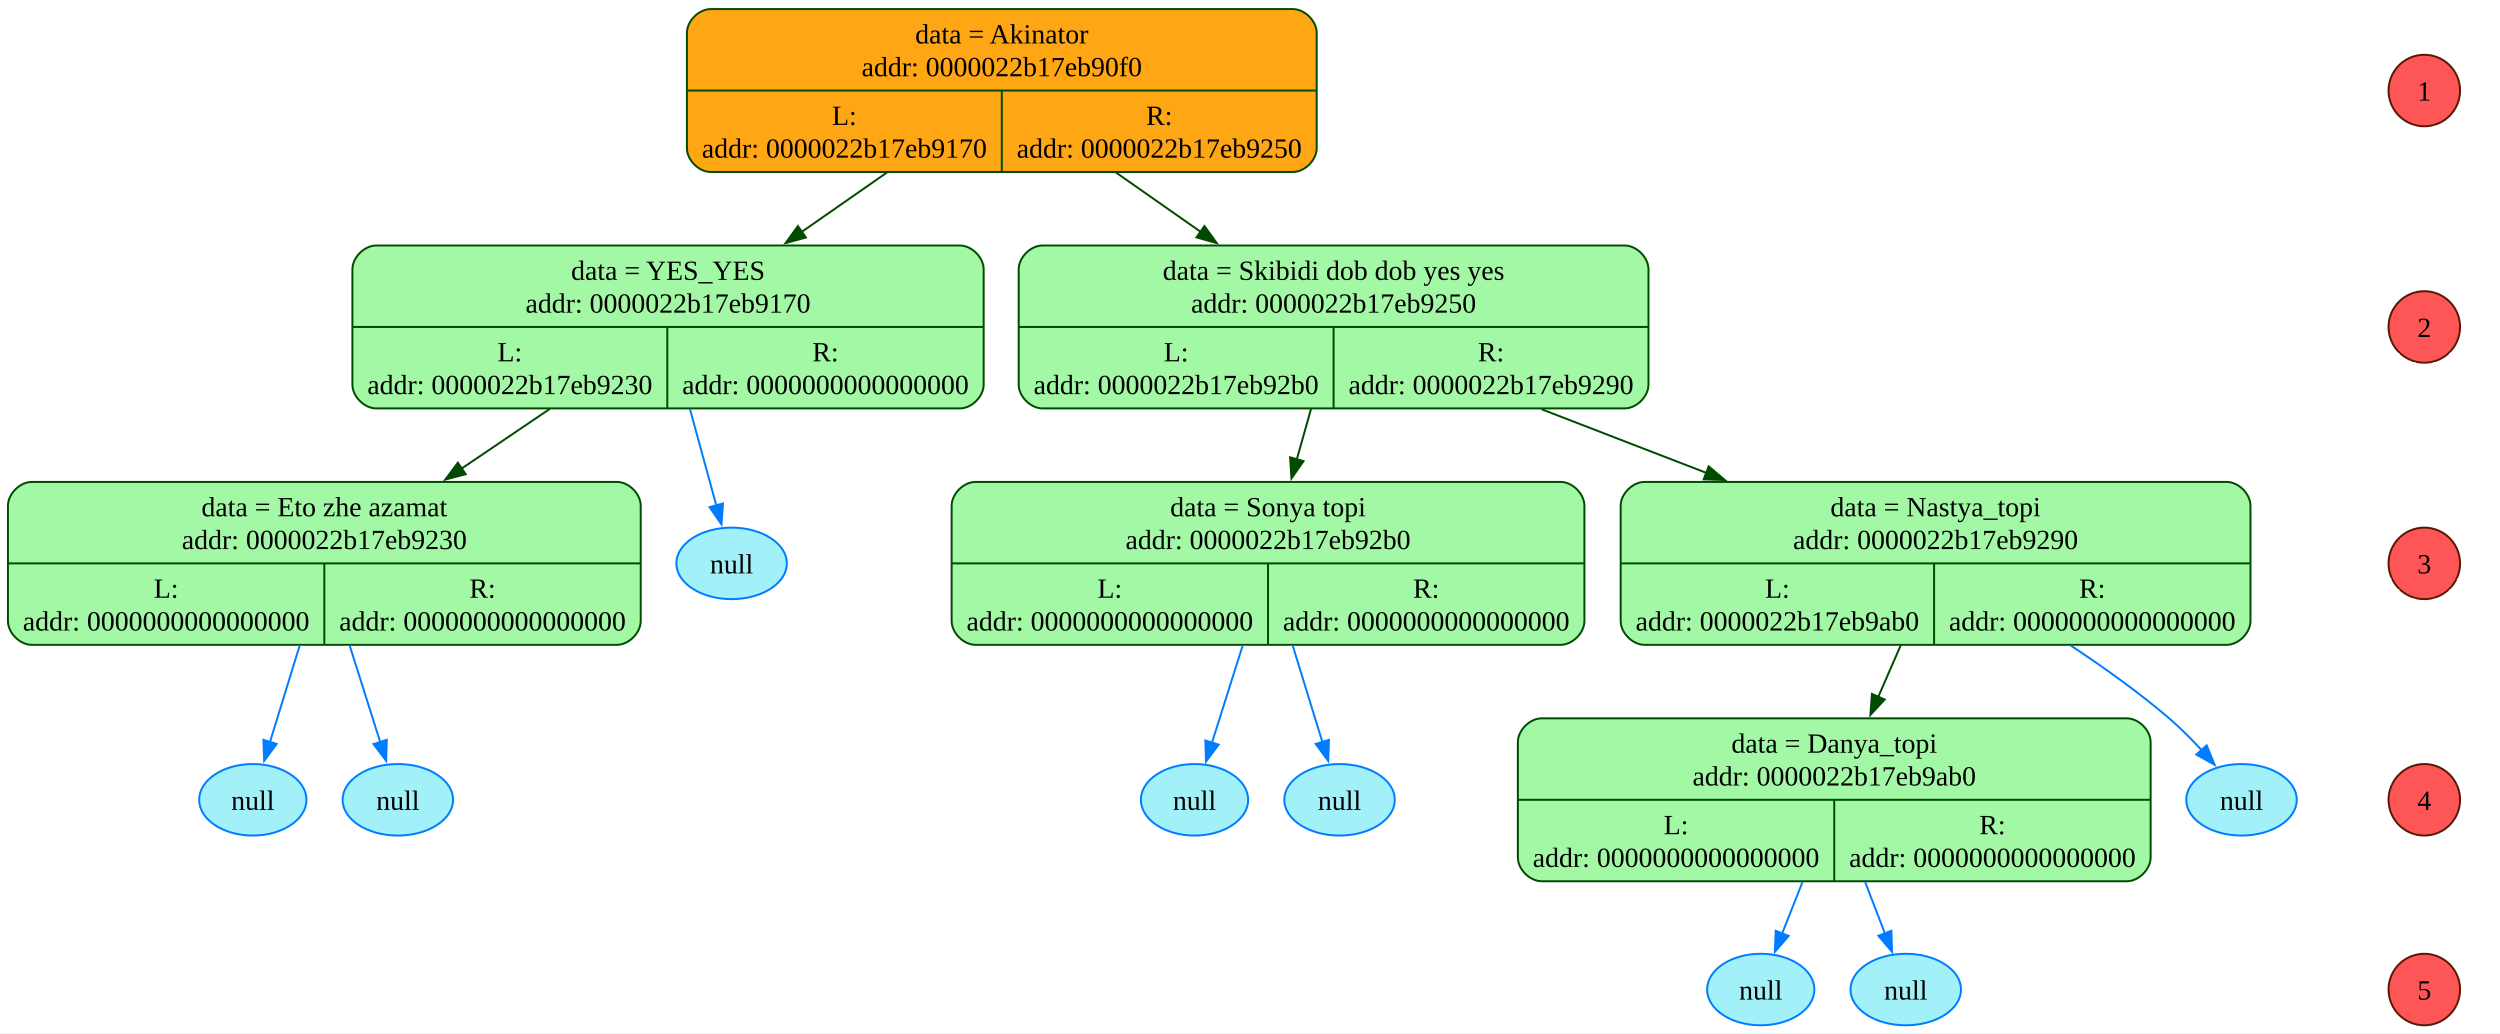
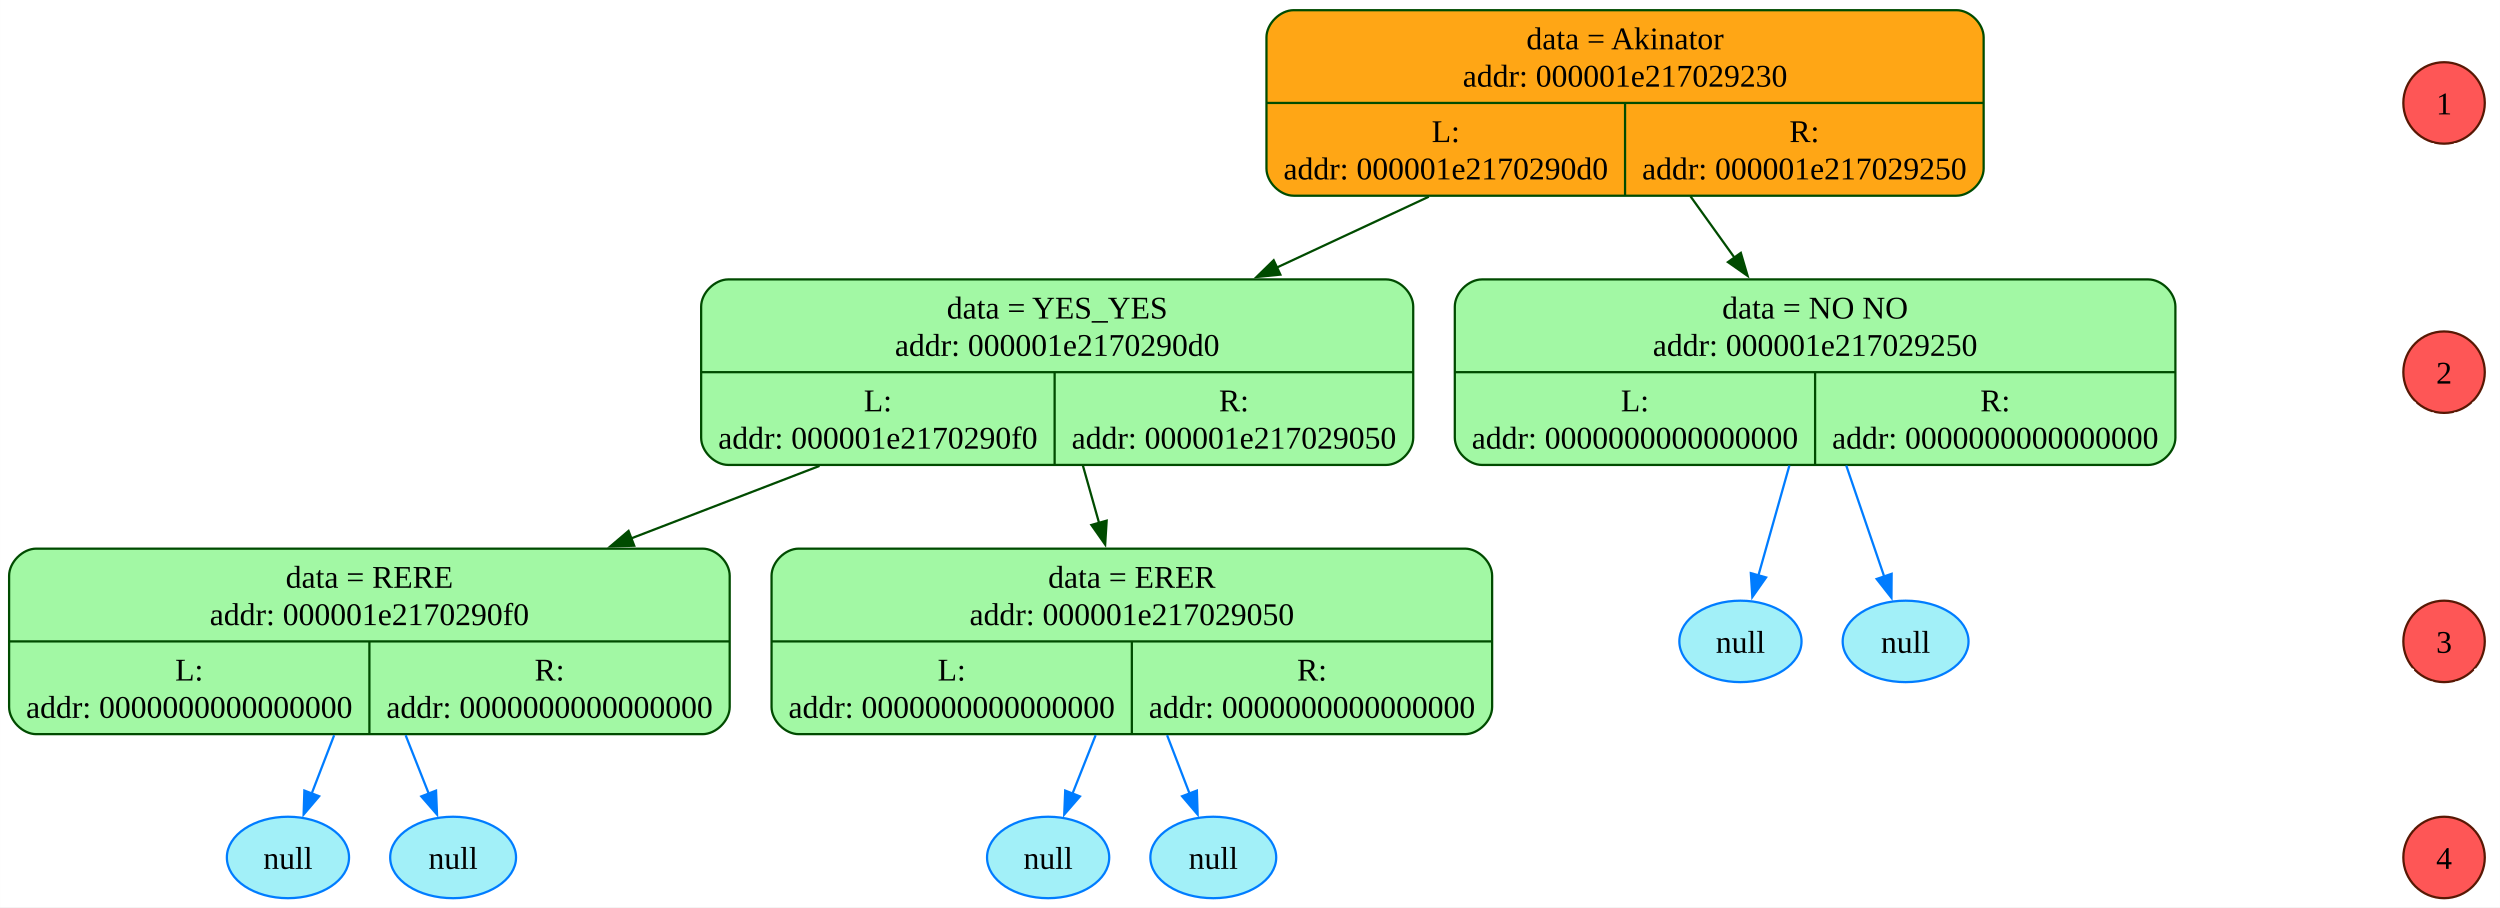
- <svg xmlns="http://www.w3.org/2000/svg" width="1258pt" height="520pt" viewBox="0.00 0.00 1258.35 520.00">
-   <g id="graph0" class="graph" transform="scale(1 1) rotate(0) translate(4 516)">
-     <polygon fill="white" stroke="none" points="-4,4 -4,-516 1254.35,-516 1254.35,4 -4,4" />
+ <svg xmlns="http://www.w3.org/2000/svg" width="1105pt" height="401pt" viewBox="0.00 0.00 1104.95 401.00">
+   <g id="graph0" class="graph" transform="scale(1 1) rotate(0) translate(4 397)">
+     <polygon fill="white" stroke="none" points="-4,4 -4,-397 1100.95,-397 1100.95,4 -4,4" />
    <g id="node1" class="node">
-       <path fill="#ffa615" stroke="#004b00" d="M353.75,-429.5C353.75,-429.5 646.75,-429.5 646.75,-429.5 652.75,-429.5 658.75,-435.5 658.75,-441.5 658.75,-441.5 658.75,-499.5 658.75,-499.5 658.75,-505.5 652.75,-511.5 646.75,-511.5 646.75,-511.5 353.75,-511.5 353.75,-511.5 347.75,-511.5 341.75,-505.5 341.75,-499.5 341.75,-499.5 341.75,-441.5 341.75,-441.5 341.75,-435.5 347.75,-429.5 353.75,-429.5" />
-       <text text-anchor="middle" x="500.25" y="-494.2" font-family="Times New Roman,serif" font-size="14.00">data = Akinator </text>
-       <text text-anchor="middle" x="500.25" y="-477.7" font-family="Times New Roman,serif" font-size="14.00"> addr: 0000022b17eb90f0</text>
-       <polyline fill="none" stroke="#004b00" points="341.75,-470.5 658.75,-470.5" />
-       <text text-anchor="middle" x="421" y="-453.2" font-family="Times New Roman,serif" font-size="14.00">L:</text>
-       <text text-anchor="middle" x="421" y="-436.7" font-family="Times New Roman,serif" font-size="14.00"> addr: 0000022b17eb9170</text>
-       <polyline fill="none" stroke="#004b00" points="500.25,-429.5 500.25,-470.5" />
-       <text text-anchor="middle" x="579.5" y="-453.2" font-family="Times New Roman,serif" font-size="14.00">R: </text>
-       <text text-anchor="middle" x="579.5" y="-436.7" font-family="Times New Roman,serif" font-size="14.00"> addr: 0000022b17eb9250</text>
+       <path fill="#ffa615" stroke="#004b00" d="M567.75,-310.5C567.75,-310.5 860.75,-310.5 860.75,-310.5 866.75,-310.5 872.75,-316.5 872.75,-322.5 872.75,-322.5 872.75,-380.5 872.75,-380.5 872.75,-386.5 866.75,-392.5 860.75,-392.5 860.75,-392.5 567.75,-392.5 567.75,-392.5 561.75,-392.5 555.75,-386.5 555.75,-380.5 555.75,-380.5 555.75,-322.5 555.75,-322.5 555.75,-316.5 561.75,-310.5 567.75,-310.5" />
+       <text text-anchor="middle" x="714.25" y="-375.2" font-family="Times New Roman,serif" font-size="14.00">data = Akinator </text>
+       <text text-anchor="middle" x="714.25" y="-358.7" font-family="Times New Roman,serif" font-size="14.00"> addr: 000001e217029230</text>
+       <polyline fill="none" stroke="#004b00" points="555.75,-351.5 872.75,-351.5" />
+       <text text-anchor="middle" x="635" y="-334.2" font-family="Times New Roman,serif" font-size="14.00">L:</text>
+       <text text-anchor="middle" x="635" y="-317.7" font-family="Times New Roman,serif" font-size="14.00"> addr: 000001e2170290d0</text>
+       <polyline fill="none" stroke="#004b00" points="714.25,-310.5 714.25,-351.5" />
+       <text text-anchor="middle" x="793.5" y="-334.2" font-family="Times New Roman,serif" font-size="14.00">R: </text>
+       <text text-anchor="middle" x="793.5" y="-317.7" font-family="Times New Roman,serif" font-size="14.00"> addr: 000001e217029250</text>
    </g>
    <g id="node4" class="node">
-       <path fill="#a2f8a4" stroke="#004b00" d="M185.38,-310.5C185.38,-310.5 479.12,-310.5 479.12,-310.5 485.12,-310.5 491.12,-316.5 491.12,-322.5 491.12,-322.5 491.12,-380.5 491.12,-380.5 491.12,-386.5 485.12,-392.5 479.12,-392.5 479.12,-392.5 185.38,-392.5 185.38,-392.5 179.38,-392.5 173.38,-386.5 173.38,-380.5 173.38,-380.5 173.38,-322.5 173.38,-322.5 173.38,-316.5 179.38,-310.5 185.38,-310.5" />
-       <text text-anchor="middle" x="332.25" y="-375.2" font-family="Times New Roman,serif" font-size="14.00">data = YES_YES </text>
-       <text text-anchor="middle" x="332.25" y="-358.7" font-family="Times New Roman,serif" font-size="14.00"> addr: 0000022b17eb9170</text>
-       <polyline fill="none" stroke="#004b00" points="173.38,-351.5 491.12,-351.5" />
-       <text text-anchor="middle" x="252.62" y="-334.2" font-family="Times New Roman,serif" font-size="14.00">L:</text>
-       <text text-anchor="middle" x="252.62" y="-317.7" font-family="Times New Roman,serif" font-size="14.00"> addr: 0000022b17eb9230</text>
-       <polyline fill="none" stroke="#004b00" points="331.88,-310.5 331.88,-351.5" />
-       <text text-anchor="middle" x="411.5" y="-334.2" font-family="Times New Roman,serif" font-size="14.00">R: </text>
-       <text text-anchor="middle" x="411.5" y="-317.7" font-family="Times New Roman,serif" font-size="14.00"> addr: 0000000000000000</text>
+       <path fill="#a2f8a4" stroke="#004b00" d="M317.88,-191.5C317.88,-191.5 608.62,-191.5 608.62,-191.5 614.62,-191.5 620.62,-197.5 620.62,-203.5 620.62,-203.5 620.62,-261.5 620.62,-261.5 620.62,-267.5 614.62,-273.5 608.62,-273.5 608.62,-273.5 317.88,-273.5 317.88,-273.5 311.88,-273.5 305.88,-267.5 305.88,-261.5 305.88,-261.5 305.88,-203.5 305.88,-203.5 305.88,-197.5 311.88,-191.5 317.88,-191.5" />
+       <text text-anchor="middle" x="463.25" y="-256.2" font-family="Times New Roman,serif" font-size="14.00">data = YES_YES </text>
+       <text text-anchor="middle" x="463.25" y="-239.7" font-family="Times New Roman,serif" font-size="14.00"> addr: 000001e2170290d0</text>
+       <polyline fill="none" stroke="#004b00" points="305.88,-232.5 620.62,-232.5" />
+       <text text-anchor="middle" x="384" y="-215.2" font-family="Times New Roman,serif" font-size="14.00">L:</text>
+       <text text-anchor="middle" x="384" y="-198.7" font-family="Times New Roman,serif" font-size="14.00"> addr: 000001e2170290f0</text>
+       <polyline fill="none" stroke="#004b00" points="462.12,-191.5 462.12,-232.5" />
+       <text text-anchor="middle" x="541.38" y="-215.2" font-family="Times New Roman,serif" font-size="14.00">R: </text>
+       <text text-anchor="middle" x="541.38" y="-198.7" font-family="Times New Roman,serif" font-size="14.00"> addr: 000001e217029050</text>
    </g>
    <g id="edge2" class="edge">
-       <path fill="none" stroke="#004b00" d="M442.43,-429.24C428.57,-419.58 413.66,-409.2 399.42,-399.28" />
-       <polygon fill="#004b00" stroke="#004b00" points="401.62,-396.55 391.41,-393.7 397.62,-402.29 401.62,-396.55" />
+       <path fill="none" stroke="#004b00" d="M627.52,-310.07C605.87,-299.98 582.51,-289.09 560.39,-278.78" />
+       <polygon fill="#004b00" stroke="#004b00" points="561.9,-275.62 551.36,-274.57 558.94,-281.97 561.9,-275.62" />
    </g>
    <g id="node5" class="node">
-       <path fill="#a2f8a4" stroke="#004b00" d="M520.75,-310.5C520.75,-310.5 813.75,-310.5 813.75,-310.5 819.75,-310.5 825.75,-316.5 825.75,-322.5 825.75,-322.5 825.75,-380.5 825.75,-380.5 825.75,-386.5 819.75,-392.5 813.75,-392.5 813.75,-392.5 520.75,-392.5 520.75,-392.5 514.75,-392.5 508.75,-386.5 508.75,-380.5 508.75,-380.5 508.75,-322.5 508.75,-322.5 508.75,-316.5 514.75,-310.5 520.75,-310.5" />
-       <text text-anchor="middle" x="667.25" y="-375.2" font-family="Times New Roman,serif" font-size="14.00">data = Skibidi dob dob yes yes </text>
-       <text text-anchor="middle" x="667.25" y="-358.7" font-family="Times New Roman,serif" font-size="14.00"> addr: 0000022b17eb9250</text>
-       <polyline fill="none" stroke="#004b00" points="508.75,-351.5 825.75,-351.5" />
-       <text text-anchor="middle" x="588" y="-334.2" font-family="Times New Roman,serif" font-size="14.00">L:</text>
-       <text text-anchor="middle" x="588" y="-317.7" font-family="Times New Roman,serif" font-size="14.00"> addr: 0000022b17eb92b0</text>
-       <polyline fill="none" stroke="#004b00" points="667.25,-310.5 667.25,-351.5" />
-       <text text-anchor="middle" x="746.5" y="-334.2" font-family="Times New Roman,serif" font-size="14.00">R: </text>
-       <text text-anchor="middle" x="746.5" y="-317.7" font-family="Times New Roman,serif" font-size="14.00"> addr: 0000022b17eb9290</text>
+       <path fill="#a2f8a4" stroke="#004b00" d="M651,-191.5C651,-191.5 945.5,-191.5 945.5,-191.5 951.5,-191.5 957.5,-197.5 957.5,-203.5 957.5,-203.5 957.5,-261.5 957.5,-261.5 957.5,-267.5 951.5,-273.5 945.5,-273.5 945.5,-273.5 651,-273.5 651,-273.5 645,-273.5 639,-267.5 639,-261.5 639,-261.5 639,-203.5 639,-203.5 639,-197.5 645,-191.5 651,-191.5" />
+       <text text-anchor="middle" x="798.25" y="-256.2" font-family="Times New Roman,serif" font-size="14.00">data = NO NO </text>
+       <text text-anchor="middle" x="798.25" y="-239.7" font-family="Times New Roman,serif" font-size="14.00"> addr: 000001e217029250</text>
+       <polyline fill="none" stroke="#004b00" points="639,-232.5 957.5,-232.5" />
+       <text text-anchor="middle" x="718.62" y="-215.2" font-family="Times New Roman,serif" font-size="14.00">L:</text>
+       <text text-anchor="middle" x="718.62" y="-198.7" font-family="Times New Roman,serif" font-size="14.00"> addr: 0000000000000000</text>
+       <polyline fill="none" stroke="#004b00" points="798.25,-191.5 798.25,-232.5" />
+       <text text-anchor="middle" x="877.88" y="-215.2" font-family="Times New Roman,serif" font-size="14.00">R: </text>
+       <text text-anchor="middle" x="877.88" y="-198.7" font-family="Times New Roman,serif" font-size="14.00"> addr: 0000000000000000</text>
    </g>
    <g id="edge3" class="edge">
-       <path fill="none" stroke="#004b00" d="M557.72,-429.24C571.5,-419.58 586.33,-409.2 600.48,-399.28" />
-       <polygon fill="#004b00" stroke="#004b00" points="602.25,-402.31 608.43,-393.71 598.23,-396.58 602.25,-402.31" />
+       <path fill="none" stroke="#004b00" d="M743.16,-310.24C749.43,-301.5 756.13,-292.17 762.62,-283.12" />
+       <polygon fill="#004b00" stroke="#004b00" points="765.42,-285.23 768.41,-275.07 759.73,-281.15 765.42,-285.23" />
    </g>
    <g id="node2" class="node">
-       <ellipse fill="#fe5656" stroke="#581804" cx="1216.25" cy="-470.5" rx="18" ry="18" />
-       <text text-anchor="middle" x="1216.25" y="-465.45" font-family="Times New Roman,serif" font-size="14.00">1</text>
+       <ellipse fill="#fe5656" stroke="#581804" cx="1076.25" cy="-351.5" rx="18" ry="18" />
+       <text text-anchor="middle" x="1076.25" y="-346.45" font-family="Times New Roman,serif" font-size="14.00">1</text>
    </g>
    <g id="node3" class="node">
-       <ellipse fill="#fe5656" stroke="#581804" cx="1216.25" cy="-351.5" rx="18" ry="18" />
-       <text text-anchor="middle" x="1216.25" y="-346.45" font-family="Times New Roman,serif" font-size="14.00">2</text>
+       <ellipse fill="#fe5656" stroke="#581804" cx="1076.25" cy="-232.5" rx="18" ry="18" />
+       <text text-anchor="middle" x="1076.25" y="-227.45" font-family="Times New Roman,serif" font-size="14.00">2</text>
    </g>
    <g id="edge1" class="edge">
-       <path fill="none" stroke="white" d="M1211.35,-452.74C1209.26,-433.88 1208.94,-402.96 1210.4,-380.44" />
-       <polygon fill="white" stroke="white" points="1213.86,-381 1211.22,-370.74 1206.89,-380.41 1213.86,-381" />
+       <path fill="none" stroke="white" d="M1071.35,-333.74C1069.26,-314.88 1068.94,-283.96 1070.4,-261.44" />
+       <polygon fill="white" stroke="white" points="1073.86,-262 1071.22,-251.74 1066.89,-261.41 1073.86,-262" />
    </g>
    <g id="edge4" class="edge">
-       <path fill="none" stroke="white" d="M1221.15,-452.74C1223.24,-433.88 1223.56,-402.96 1222.1,-380.44" />
-       <polygon fill="white" stroke="white" points="1225.61,-380.41 1221.28,-370.74 1218.64,-381 1225.61,-380.41" />
+       <path fill="none" stroke="white" d="M1081.15,-333.74C1083.24,-314.88 1083.56,-283.96 1082.1,-261.44" />
+       <polygon fill="white" stroke="white" points="1085.61,-261.41 1081.28,-251.74 1078.64,-262 1085.61,-261.41" />
    </g>
    <g id="node6" class="node">
-       <ellipse fill="#fe5656" stroke="#581804" cx="1216.25" cy="-232.5" rx="18" ry="18" />
-       <text text-anchor="middle" x="1216.25" y="-227.45" font-family="Times New Roman,serif" font-size="14.00">3</text>
+       <ellipse fill="#fe5656" stroke="#581804" cx="1076.25" cy="-113.5" rx="18" ry="18" />
+       <text text-anchor="middle" x="1076.25" y="-108.45" font-family="Times New Roman,serif" font-size="14.00">3</text>
    </g>
    <g id="edge5" class="edge">
-       <path fill="none" stroke="white" d="M1203.33,-338.42C1194.94,-319.15 1193.75,-281.14 1199.76,-256.54" />
-       <polygon fill="white" stroke="white" points="1203.05,-257.72 1202.81,-247.13 1196.4,-255.56 1203.05,-257.72" />
+       <path fill="none" stroke="white" d="M1063.33,-219.42C1054.94,-200.15 1053.75,-162.14 1059.76,-137.54" />
+       <polygon fill="white" stroke="white" points="1063.05,-138.72 1062.81,-128.13 1056.4,-136.56 1063.05,-138.72" />
    </g>
    <g id="edge8" class="edge">
-       <path fill="none" stroke="white" d="M1211.35,-333.74C1209.26,-314.88 1208.94,-283.96 1210.4,-261.44" />
-       <polygon fill="white" stroke="white" points="1213.86,-262 1211.22,-251.74 1206.89,-261.41 1213.86,-262" />
+       <path fill="none" stroke="white" d="M1071.35,-214.74C1069.26,-195.88 1068.94,-164.96 1070.4,-142.44" />
+       <polygon fill="white" stroke="white" points="1073.86,-143 1071.22,-132.74 1066.89,-142.41 1073.86,-143" />
+     </g>
+     <g id="edge17" class="edge">
+       <path fill="none" stroke="white" d="M1081.15,-214.74C1083.24,-195.88 1083.56,-164.96 1082.1,-142.44" />
+       <polygon fill="white" stroke="white" points="1085.61,-142.41 1081.28,-132.74 1078.64,-143 1085.61,-142.41" />
+     </g>
+     <g id="edge20" class="edge">
+       <path fill="none" stroke="white" d="M1089.17,-219.42C1097.56,-200.15 1098.75,-162.14 1092.74,-137.54" />
+       <polygon fill="white" stroke="white" points="1096.1,-136.56 1089.69,-128.13 1089.45,-138.72 1096.1,-136.56" />
+     </g>
+     <g id="node7" class="node">
+       <path fill="#a2f8a4" stroke="#004b00" d="M12,-72.5C12,-72.5 306.5,-72.5 306.5,-72.5 312.5,-72.5 318.5,-78.5 318.5,-84.5 318.5,-84.5 318.5,-142.5 318.5,-142.5 318.5,-148.5 312.5,-154.5 306.5,-154.5 306.5,-154.5 12,-154.5 12,-154.5 6,-154.5 0,-148.5 0,-142.5 0,-142.5 0,-84.5 0,-84.5 0,-78.5 6,-72.5 12,-72.5" />
+       <text text-anchor="middle" x="159.25" y="-137.2" font-family="Times New Roman,serif" font-size="14.00">data = RERE </text>
+       <text text-anchor="middle" x="159.25" y="-120.7" font-family="Times New Roman,serif" font-size="14.00"> addr: 000001e2170290f0</text>
+       <polyline fill="none" stroke="#004b00" points="0,-113.5 318.5,-113.5" />
+       <text text-anchor="middle" x="79.62" y="-96.2" font-family="Times New Roman,serif" font-size="14.00">L:</text>
+       <text text-anchor="middle" x="79.62" y="-79.7" font-family="Times New Roman,serif" font-size="14.00"> addr: 0000000000000000</text>
+       <polyline fill="none" stroke="#004b00" points="159.25,-72.5 159.25,-113.5" />
+       <text text-anchor="middle" x="238.88" y="-96.2" font-family="Times New Roman,serif" font-size="14.00">R: </text>
+       <text text-anchor="middle" x="238.88" y="-79.7" font-family="Times New Roman,serif" font-size="14.00"> addr: 0000000000000000</text>
+     </g>
+     <g id="edge6" class="edge">
+       <path fill="none" stroke="#004b00" d="M358.2,-191.07C331.27,-180.7 302.15,-169.5 274.72,-158.94" />
+       <polygon fill="#004b00" stroke="#004b00" points="276.3,-155.8 265.71,-155.47 273.79,-162.33 276.3,-155.8" />
+     </g>
+     <g id="node8" class="node">
+       <path fill="#a2f8a4" stroke="#004b00" d="M349,-72.5C349,-72.5 643.5,-72.5 643.5,-72.5 649.5,-72.5 655.5,-78.5 655.5,-84.5 655.5,-84.5 655.5,-142.5 655.5,-142.5 655.5,-148.5 649.5,-154.5 643.5,-154.5 643.5,-154.5 349,-154.5 349,-154.5 343,-154.5 337,-148.5 337,-142.5 337,-142.5 337,-84.5 337,-84.5 337,-78.5 343,-72.5 349,-72.5" />
+       <text text-anchor="middle" x="496.25" y="-137.2" font-family="Times New Roman,serif" font-size="14.00">data = ERER </text>
+       <text text-anchor="middle" x="496.25" y="-120.7" font-family="Times New Roman,serif" font-size="14.00"> addr: 000001e217029050</text>
+       <polyline fill="none" stroke="#004b00" points="337,-113.5 655.5,-113.5" />
+       <text text-anchor="middle" x="416.62" y="-96.2" font-family="Times New Roman,serif" font-size="14.00">L:</text>
+       <text text-anchor="middle" x="416.62" y="-79.7" font-family="Times New Roman,serif" font-size="14.00"> addr: 0000000000000000</text>
+       <polyline fill="none" stroke="#004b00" points="496.25,-72.5 496.25,-113.5" />
+       <text text-anchor="middle" x="575.88" y="-96.2" font-family="Times New Roman,serif" font-size="14.00">R: </text>
+       <text text-anchor="middle" x="575.88" y="-79.7" font-family="Times New Roman,serif" font-size="14.00"> addr: 0000000000000000</text>
+     </g>
+     <g id="edge7" class="edge">
+       <path fill="none" stroke="#004b00" d="M474.61,-191.24C476.91,-183.05 479.37,-174.34 481.77,-165.84" />
+       <polygon fill="#004b00" stroke="#004b00" points="485.12,-166.87 484.46,-156.3 478.38,-164.97 485.12,-166.87" />
+     </g>
+     <g id="node14" class="node">
+       <ellipse fill="#a2f0f8" stroke="#007cff" cx="765.25" cy="-113.5" rx="27" ry="18" />
+       <text text-anchor="middle" x="765.25" y="-108.45" font-family="Times New Roman,serif" font-size="14.00">null</text>
+     </g>
+     <g id="edge18" class="edge">
+       <path fill="none" stroke="#007cff" d="M786.89,-191.24C782.36,-175.17 777.26,-157.07 773.14,-142.48" />
+       <polygon fill="#007cff" stroke="#007cff" points="776.58,-141.77 770.5,-133.1 769.84,-143.67 776.58,-141.77" />
+     </g>
+     <g id="node15" class="node">
+       <ellipse fill="#a2f0f8" stroke="#007cff" cx="838.25" cy="-113.5" rx="27.81" ry="18" />
+       <text text-anchor="middle" x="838.25" y="-108.45" font-family="Times New Roman,serif" font-size="14.00"> null</text>
+     </g>
+     <g id="edge19" class="edge">
+       <path fill="none" stroke="#007cff" d="M812.02,-191.24C817.54,-175.07 823.78,-156.83 828.78,-142.2" />
+       <polygon fill="#007cff" stroke="#007cff" points="832.08,-143.37 832,-132.77 825.46,-141.1 832.08,-143.37" />
+     </g>
+     <g id="node9" class="node">
+       <ellipse fill="#fe5656" stroke="#581804" cx="1076.25" cy="-18" rx="18" ry="18" />
+       <text text-anchor="middle" x="1076.25" y="-12.95" font-family="Times New Roman,serif" font-size="14.00">4</text>
+     </g>
+     <g id="edge9" class="edge">
+       <path fill="none" stroke="white" d="M1062.59,-101.41C1055.31,-86.51 1054.06,-59.7 1058.84,-40.71" />
+       <polygon fill="white" stroke="white" points="1062.06,-42.1 1062.09,-31.51 1055.46,-39.77 1062.06,-42.1" />
+     </g>
+     <g id="edge12" class="edge">
+       <path fill="none" stroke="white" d="M1070.93,-95.78C1069.41,-82.22 1069.1,-62.81 1070.01,-46.9" />
+       <polygon fill="white" stroke="white" points="1073.49,-47.33 1070.83,-37.08 1066.51,-46.76 1073.49,-47.33" />
    </g>
    <g id="edge13" class="edge">
-       <path fill="none" stroke="white" d="M1221.15,-333.74C1223.24,-314.88 1223.56,-283.96 1222.1,-261.44" />
-       <polygon fill="white" stroke="white" points="1225.61,-261.41 1221.28,-251.74 1218.64,-262 1225.61,-261.41" />
+       <path fill="none" stroke="white" d="M1081.57,-95.78C1083.09,-82.22 1083.4,-62.81 1082.49,-46.9" />
+       <polygon fill="white" stroke="white" points="1085.99,-46.76 1081.67,-37.08 1079.01,-47.33 1085.99,-46.76" />
    </g>
    <g id="edge16" class="edge">
-       <path fill="none" stroke="white" d="M1229.17,-338.42C1237.56,-319.15 1238.75,-281.14 1232.74,-256.54" />
-       <polygon fill="white" stroke="white" points="1236.1,-255.56 1229.69,-247.13 1229.45,-257.72 1236.1,-255.56" />
+       <path fill="none" stroke="white" d="M1089.91,-101.41C1097.19,-86.51 1098.44,-59.7 1093.66,-40.71" />
+       <polygon fill="white" stroke="white" points="1097.04,-39.77 1090.41,-31.51 1090.44,-42.1 1097.04,-39.77" />
    </g>
-     <g id="node7" class="node">
-       <path fill="#a2f8a4" stroke="#004b00" d="M12,-191.5C12,-191.5 306.5,-191.5 306.5,-191.5 312.5,-191.5 318.5,-197.5 318.5,-203.5 318.5,-203.5 318.5,-261.5 318.5,-261.5 318.5,-267.5 312.5,-273.5 306.5,-273.5 306.5,-273.5 12,-273.5 12,-273.5 6,-273.5 0,-267.5 0,-261.5 0,-261.5 0,-203.5 0,-203.5 0,-197.5 6,-191.5 12,-191.5" />
-       <text text-anchor="middle" x="159.25" y="-256.2" font-family="Times New Roman,serif" font-size="14.00">data = Eto zhe azamat </text>
-       <text text-anchor="middle" x="159.25" y="-239.7" font-family="Times New Roman,serif" font-size="14.00"> addr: 0000022b17eb9230</text>
-       <polyline fill="none" stroke="#004b00" points="0,-232.5 318.5,-232.5" />
-       <text text-anchor="middle" x="79.62" y="-215.2" font-family="Times New Roman,serif" font-size="14.00">L:</text>
-       <text text-anchor="middle" x="79.62" y="-198.7" font-family="Times New Roman,serif" font-size="14.00"> addr: 0000000000000000</text>
-       <polyline fill="none" stroke="#004b00" points="159.25,-191.5 159.25,-232.5" />
-       <text text-anchor="middle" x="238.88" y="-215.2" font-family="Times New Roman,serif" font-size="14.00">R: </text>
-       <text text-anchor="middle" x="238.88" y="-198.7" font-family="Times New Roman,serif" font-size="14.00"> addr: 0000000000000000</text>
+     <g id="node10" class="node">
+       <ellipse fill="#a2f0f8" stroke="#007cff" cx="123.25" cy="-18" rx="27" ry="18" />
+       <text text-anchor="middle" x="123.25" y="-12.95" font-family="Times New Roman,serif" font-size="14.00">null</text>
    </g>
-     <g id="edge6" class="edge">
-       <path fill="none" stroke="#004b00" d="M272.71,-310.24C258.44,-300.58 243.08,-290.2 228.42,-280.28" />
-       <polygon fill="#004b00" stroke="#004b00" points="230.39,-277.39 220.15,-274.69 226.47,-283.19 230.39,-277.39" />
+     <g id="edge10" class="edge">
+       <path fill="none" stroke="#007cff" d="M143.67,-72.03C140.31,-63.31 136.84,-54.29 133.73,-46.22" />
+       <polygon fill="#007cff" stroke="#007cff" points="137.03,-45.06 130.17,-36.98 130.5,-47.57 137.03,-45.06" />
    </g>
-     <g id="node8" class="node">
-       <ellipse fill="#a2f0f8" stroke="#007cff" cx="364.25" cy="-232.5" rx="27.81" ry="18" />
-       <text text-anchor="middle" x="364.25" y="-227.45" font-family="Times New Roman,serif" font-size="14.00"> null</text>
+     <g id="node11" class="node">
+       <ellipse fill="#a2f0f8" stroke="#007cff" cx="196.25" cy="-18" rx="27.81" ry="18" />
+       <text text-anchor="middle" x="196.25" y="-12.95" font-family="Times New Roman,serif" font-size="14.00"> null</text>
    </g>
-     <g id="edge7" class="edge">
-       <path fill="none" stroke="#007cff" d="M343.26,-310.24C347.66,-294.17 352.61,-276.07 356.6,-261.48" />
-       <polygon fill="#007cff" stroke="#007cff" points="359.9,-262.67 359.16,-252.1 353.15,-260.82 359.9,-262.67" />
+     <g id="edge11" class="edge">
+       <path fill="none" stroke="#007cff" d="M175.26,-72.03C178.71,-63.31 182.28,-54.29 185.48,-46.22" />
+       <polygon fill="#007cff" stroke="#007cff" points="188.71,-47.56 189.14,-36.98 182.2,-44.99 188.71,-47.56" />
    </g>
    <g id="node12" class="node">
-       <path fill="#a2f8a4" stroke="#004b00" d="M487,-191.5C487,-191.5 781.5,-191.5 781.5,-191.5 787.5,-191.5 793.5,-197.5 793.5,-203.5 793.5,-203.5 793.5,-261.5 793.5,-261.5 793.5,-267.5 787.5,-273.5 781.5,-273.5 781.5,-273.5 487,-273.5 487,-273.5 481,-273.5 475,-267.5 475,-261.5 475,-261.5 475,-203.5 475,-203.5 475,-197.5 481,-191.5 487,-191.5" />
-       <text text-anchor="middle" x="634.25" y="-256.2" font-family="Times New Roman,serif" font-size="14.00">data = Sonya topi </text>
-       <text text-anchor="middle" x="634.25" y="-239.7" font-family="Times New Roman,serif" font-size="14.00"> addr: 0000022b17eb92b0</text>
-       <polyline fill="none" stroke="#004b00" points="475,-232.5 793.5,-232.5" />
-       <text text-anchor="middle" x="554.62" y="-215.2" font-family="Times New Roman,serif" font-size="14.00">L:</text>
-       <text text-anchor="middle" x="554.62" y="-198.7" font-family="Times New Roman,serif" font-size="14.00"> addr: 0000000000000000</text>
-       <polyline fill="none" stroke="#004b00" points="634.25,-191.5 634.25,-232.5" />
-       <text text-anchor="middle" x="713.88" y="-215.2" font-family="Times New Roman,serif" font-size="14.00">R: </text>
-       <text text-anchor="middle" x="713.88" y="-198.7" font-family="Times New Roman,serif" font-size="14.00"> addr: 0000000000000000</text>
+       <ellipse fill="#a2f0f8" stroke="#007cff" cx="459.25" cy="-18" rx="27" ry="18" />
+       <text text-anchor="middle" x="459.25" y="-12.95" font-family="Times New Roman,serif" font-size="14.00">null</text>
    </g>
    <g id="edge14" class="edge">
-       <path fill="none" stroke="#004b00" d="M655.89,-310.24C653.59,-302.05 651.13,-293.34 648.73,-284.84" />
-       <polygon fill="#004b00" stroke="#004b00" points="652.12,-283.97 646.04,-275.3 645.38,-285.87 652.12,-283.97" />
+       <path fill="none" stroke="#007cff" d="M480.24,-72.03C476.79,-63.31 473.22,-54.29 470.02,-46.22" />
+       <polygon fill="#007cff" stroke="#007cff" points="473.3,-44.99 466.36,-36.98 466.79,-47.56 473.3,-44.99" />
    </g>
    <g id="node13" class="node">
-       <path fill="#a2f8a4" stroke="#004b00" d="M823.75,-191.5C823.75,-191.5 1116.75,-191.5 1116.75,-191.5 1122.75,-191.5 1128.75,-197.5 1128.75,-203.5 1128.75,-203.5 1128.75,-261.5 1128.75,-261.5 1128.75,-267.5 1122.75,-273.5 1116.75,-273.5 1116.75,-273.5 823.75,-273.5 823.75,-273.5 817.75,-273.5 811.75,-267.5 811.75,-261.5 811.75,-261.5 811.75,-203.5 811.75,-203.5 811.75,-197.5 817.75,-191.5 823.75,-191.5" />
-       <text text-anchor="middle" x="970.25" y="-256.2" font-family="Times New Roman,serif" font-size="14.00">data = Nastya_topi </text>
-       <text text-anchor="middle" x="970.25" y="-239.7" font-family="Times New Roman,serif" font-size="14.00"> addr: 0000022b17eb9290</text>
-       <polyline fill="none" stroke="#004b00" points="811.75,-232.5 1128.75,-232.5" />
-       <text text-anchor="middle" x="890.62" y="-215.2" font-family="Times New Roman,serif" font-size="14.00">L:</text>
-       <text text-anchor="middle" x="890.62" y="-198.7" font-family="Times New Roman,serif" font-size="14.00"> addr: 0000022b17eb9ab0</text>
-       <polyline fill="none" stroke="#004b00" points="969.5,-191.5 969.5,-232.5" />
-       <text text-anchor="middle" x="1049.12" y="-215.2" font-family="Times New Roman,serif" font-size="14.00">R: </text>
-       <text text-anchor="middle" x="1049.12" y="-198.7" font-family="Times New Roman,serif" font-size="14.00"> addr: 0000000000000000</text>
+       <ellipse fill="#a2f0f8" stroke="#007cff" cx="532.25" cy="-18" rx="27.81" ry="18" />
+       <text text-anchor="middle" x="532.25" y="-12.95" font-family="Times New Roman,serif" font-size="14.00"> null</text>
    </g>
    <g id="edge15" class="edge">
-       <path fill="none" stroke="#004b00" d="M771.95,-310.07C798.8,-299.7 827.82,-288.5 855.16,-277.94" />
-       <polygon fill="#004b00" stroke="#004b00" points="856.07,-281.34 864.13,-274.48 853.54,-274.81 856.07,-281.34" />
-     </g>
-     <g id="node9" class="node">
-       <ellipse fill="#fe5656" stroke="#581804" cx="1216.25" cy="-113.5" rx="18" ry="18" />
-       <text text-anchor="middle" x="1216.25" y="-108.45" font-family="Times New Roman,serif" font-size="14.00">4</text>
-     </g>
-     <g id="edge9" class="edge">
-       <path fill="none" stroke="white" d="M1199.56,-224.87C1179.46,-206.69 1177.12,-155.67 1192.55,-129.86" />
-       <polygon fill="white" stroke="white" points="1195.15,-132.22 1198.69,-122.23 1189.7,-127.83 1195.15,-132.22" />
-     </g>
-     <g id="edge12" class="edge">
-       <path fill="none" stroke="white" d="M1203.33,-219.42C1194.94,-200.15 1193.75,-162.14 1199.76,-137.54" />
-       <polygon fill="white" stroke="white" points="1203.05,-138.72 1202.81,-128.13 1196.4,-136.56 1203.05,-138.72" />
-     </g>
-     <g id="edge17" class="edge">
-       <path fill="none" stroke="white" d="M1211.35,-214.74C1209.26,-195.88 1208.94,-164.96 1210.4,-142.44" />
-       <polygon fill="white" stroke="white" points="1213.86,-143 1211.22,-132.74 1206.89,-142.41 1213.86,-143" />
-     </g>
-     <g id="edge20" class="edge">
-       <path fill="none" stroke="white" d="M1221.15,-214.74C1223.24,-195.88 1223.56,-164.96 1222.1,-142.44" />
-       <polygon fill="white" stroke="white" points="1225.61,-142.41 1221.28,-132.74 1218.64,-143 1225.61,-142.41" />
-     </g>
-     <g id="edge21" class="edge">
-       <path fill="none" stroke="white" d="M1229.17,-219.42C1237.56,-200.15 1238.75,-162.14 1232.74,-137.54" />
-       <polygon fill="white" stroke="white" points="1236.1,-136.56 1229.69,-128.13 1229.45,-138.72 1236.1,-136.56" />
-     </g>
-     <g id="edge24" class="edge">
-       <path fill="none" stroke="white" d="M1232.94,-224.87C1253.04,-206.69 1255.38,-155.67 1239.95,-129.86" />
-       <polygon fill="white" stroke="white" points="1242.8,-127.83 1233.81,-122.23 1237.35,-132.22 1242.8,-127.83" />
-     </g>
-     <g id="node10" class="node">
-       <ellipse fill="#a2f0f8" stroke="#007cff" cx="123.25" cy="-113.5" rx="27" ry="18" />
-       <text text-anchor="middle" x="123.25" y="-108.45" font-family="Times New Roman,serif" font-size="14.00">null</text>
-     </g>
-     <g id="edge10" class="edge">
-       <path fill="none" stroke="#007cff" d="M146.86,-191.24C141.92,-175.17 136.35,-157.07 131.86,-142.48" />
-       <polygon fill="#007cff" stroke="#007cff" points="135.26,-141.62 128.97,-133.09 128.57,-143.68 135.26,-141.62" />
-     </g>
-     <g id="node11" class="node">
-       <ellipse fill="#a2f0f8" stroke="#007cff" cx="196.25" cy="-113.5" rx="27.81" ry="18" />
-       <text text-anchor="middle" x="196.25" y="-108.45" font-family="Times New Roman,serif" font-size="14.00"> null</text>
-     </g>
-     <g id="edge11" class="edge">
-       <path fill="none" stroke="#007cff" d="M171.98,-191.24C177.06,-175.17 182.79,-157.07 187.4,-142.48" />
-       <polygon fill="#007cff" stroke="#007cff" points="190.69,-143.68 190.37,-133.09 184.02,-141.56 190.69,-143.68" />
-     </g>
-     <g id="node18" class="node">
-       <ellipse fill="#fe5656" stroke="#581804" cx="1216.25" cy="-18" rx="18" ry="18" />
-       <text text-anchor="middle" x="1216.25" y="-12.95" font-family="Times New Roman,serif" font-size="14.00">5</text>
-     </g>
-     <g id="edge25" class="edge">
-       <path fill="none" stroke="white" d="M1210.93,-95.78C1209.41,-82.22 1209.1,-62.81 1210.01,-46.9" />
-       <polygon fill="white" stroke="white" points="1213.49,-47.33 1210.83,-37.08 1206.51,-46.76 1213.49,-47.33" />
-     </g>
-     <g id="edge28" class="edge">
-       <path fill="none" stroke="white" d="M1221.57,-95.78C1223.09,-82.22 1223.4,-62.81 1222.49,-46.9" />
-       <polygon fill="white" stroke="white" points="1225.99,-46.76 1221.67,-37.08 1219.01,-47.33 1225.99,-46.76" />
-     </g>
-     <g id="node14" class="node">
-       <ellipse fill="#a2f0f8" stroke="#007cff" cx="597.25" cy="-113.5" rx="27" ry="18" />
-       <text text-anchor="middle" x="597.25" y="-108.45" font-family="Times New Roman,serif" font-size="14.00">null</text>
-     </g>
-     <g id="edge18" class="edge">
-       <path fill="none" stroke="#007cff" d="M621.52,-191.24C616.4,-175.07 610.64,-156.83 606.01,-142.2" />
-       <polygon fill="#007cff" stroke="#007cff" points="609.38,-141.26 603.03,-132.78 602.71,-143.37 609.38,-141.26" />
-     </g>
-     <g id="node15" class="node">
-       <ellipse fill="#a2f0f8" stroke="#007cff" cx="670.25" cy="-113.5" rx="27.81" ry="18" />
-       <text text-anchor="middle" x="670.25" y="-108.45" font-family="Times New Roman,serif" font-size="14.00"> null</text>
-     </g>
-     <g id="edge19" class="edge">
-       <path fill="none" stroke="#007cff" d="M646.64,-191.24C651.58,-175.17 657.15,-157.07 661.64,-142.48" />
-       <polygon fill="#007cff" stroke="#007cff" points="664.93,-143.68 664.53,-133.09 658.24,-141.62 664.93,-143.68" />
-     </g>
-     <g id="node16" class="node">
-       <path fill="#a2f8a4" stroke="#004b00" d="M772,-72.5C772,-72.5 1066.5,-72.5 1066.5,-72.5 1072.5,-72.5 1078.5,-78.5 1078.5,-84.5 1078.5,-84.5 1078.5,-142.5 1078.5,-142.5 1078.5,-148.5 1072.5,-154.5 1066.5,-154.5 1066.5,-154.5 772,-154.5 772,-154.5 766,-154.5 760,-148.5 760,-142.5 760,-142.5 760,-84.5 760,-84.5 760,-78.5 766,-72.5 772,-72.5" />
-       <text text-anchor="middle" x="919.25" y="-137.2" font-family="Times New Roman,serif" font-size="14.00">data = Danya_topi </text>
-       <text text-anchor="middle" x="919.25" y="-120.7" font-family="Times New Roman,serif" font-size="14.00"> addr: 0000022b17eb9ab0</text>
-       <polyline fill="none" stroke="#004b00" points="760,-113.5 1078.5,-113.5" />
-       <text text-anchor="middle" x="839.62" y="-96.2" font-family="Times New Roman,serif" font-size="14.00">L:</text>
-       <text text-anchor="middle" x="839.62" y="-79.7" font-family="Times New Roman,serif" font-size="14.00"> addr: 0000000000000000</text>
-       <polyline fill="none" stroke="#004b00" points="919.25,-72.5 919.25,-113.5" />
-       <text text-anchor="middle" x="998.88" y="-96.2" font-family="Times New Roman,serif" font-size="14.00">R: </text>
-       <text text-anchor="middle" x="998.88" y="-79.7" font-family="Times New Roman,serif" font-size="14.00"> addr: 0000000000000000</text>
-     </g>
-     <g id="edge22" class="edge">
-       <path fill="none" stroke="#004b00" d="M952.7,-191.24C949.05,-182.87 945.17,-173.95 941.38,-165.27" />
-       <polygon fill="#004b00" stroke="#004b00" points="944.64,-163.99 937.44,-156.23 938.23,-166.79 944.64,-163.99" />
-     </g>
-     <g id="node17" class="node">
-       <ellipse fill="#a2f0f8" stroke="#007cff" cx="1124.25" cy="-113.5" rx="27.81" ry="18" />
-       <text text-anchor="middle" x="1124.25" y="-108.45" font-family="Times New Roman,serif" font-size="14.00"> null</text>
-     </g>
-     <g id="edge23" class="edge">
-       <path fill="none" stroke="#007cff" d="M1038.22,-191.19C1054.85,-180.22 1072.18,-167.81 1087.25,-155 1093.2,-149.94 1099.13,-143.97 1104.45,-138.19" />
-       <polygon fill="#007cff" stroke="#007cff" points="1106.7,-140.92 1110.72,-131.12 1101.47,-136.27 1106.7,-140.92" />
-     </g>
-     <g id="node19" class="node">
-       <ellipse fill="#a2f0f8" stroke="#007cff" cx="882.25" cy="-18" rx="27" ry="18" />
-       <text text-anchor="middle" x="882.25" y="-12.95" font-family="Times New Roman,serif" font-size="14.00">null</text>
-     </g>
-     <g id="edge26" class="edge">
-       <path fill="none" stroke="#007cff" d="M903.24,-72.03C899.79,-63.31 896.22,-54.29 893.02,-46.22" />
-       <polygon fill="#007cff" stroke="#007cff" points="896.3,-44.99 889.36,-36.98 889.79,-47.56 896.3,-44.99" />
-     </g>
-     <g id="node20" class="node">
-       <ellipse fill="#a2f0f8" stroke="#007cff" cx="955.25" cy="-18" rx="27.81" ry="18" />
-       <text text-anchor="middle" x="955.25" y="-12.95" font-family="Times New Roman,serif" font-size="14.00"> null</text>
-     </g>
-     <g id="edge27" class="edge">
-       <path fill="none" stroke="#007cff" d="M934.83,-72.03C938.19,-63.31 941.66,-54.29 944.77,-46.22" />
-       <polygon fill="#007cff" stroke="#007cff" points="948,-47.57 948.33,-36.98 941.47,-45.06 948,-47.57" />
+       <path fill="none" stroke="#007cff" d="M511.83,-72.03C515.19,-63.31 518.66,-54.29 521.77,-46.22" />
+       <polygon fill="#007cff" stroke="#007cff" points="525,-47.57 525.33,-36.98 518.47,-45.06 525,-47.57" />
    </g>
  </g>
</svg>
